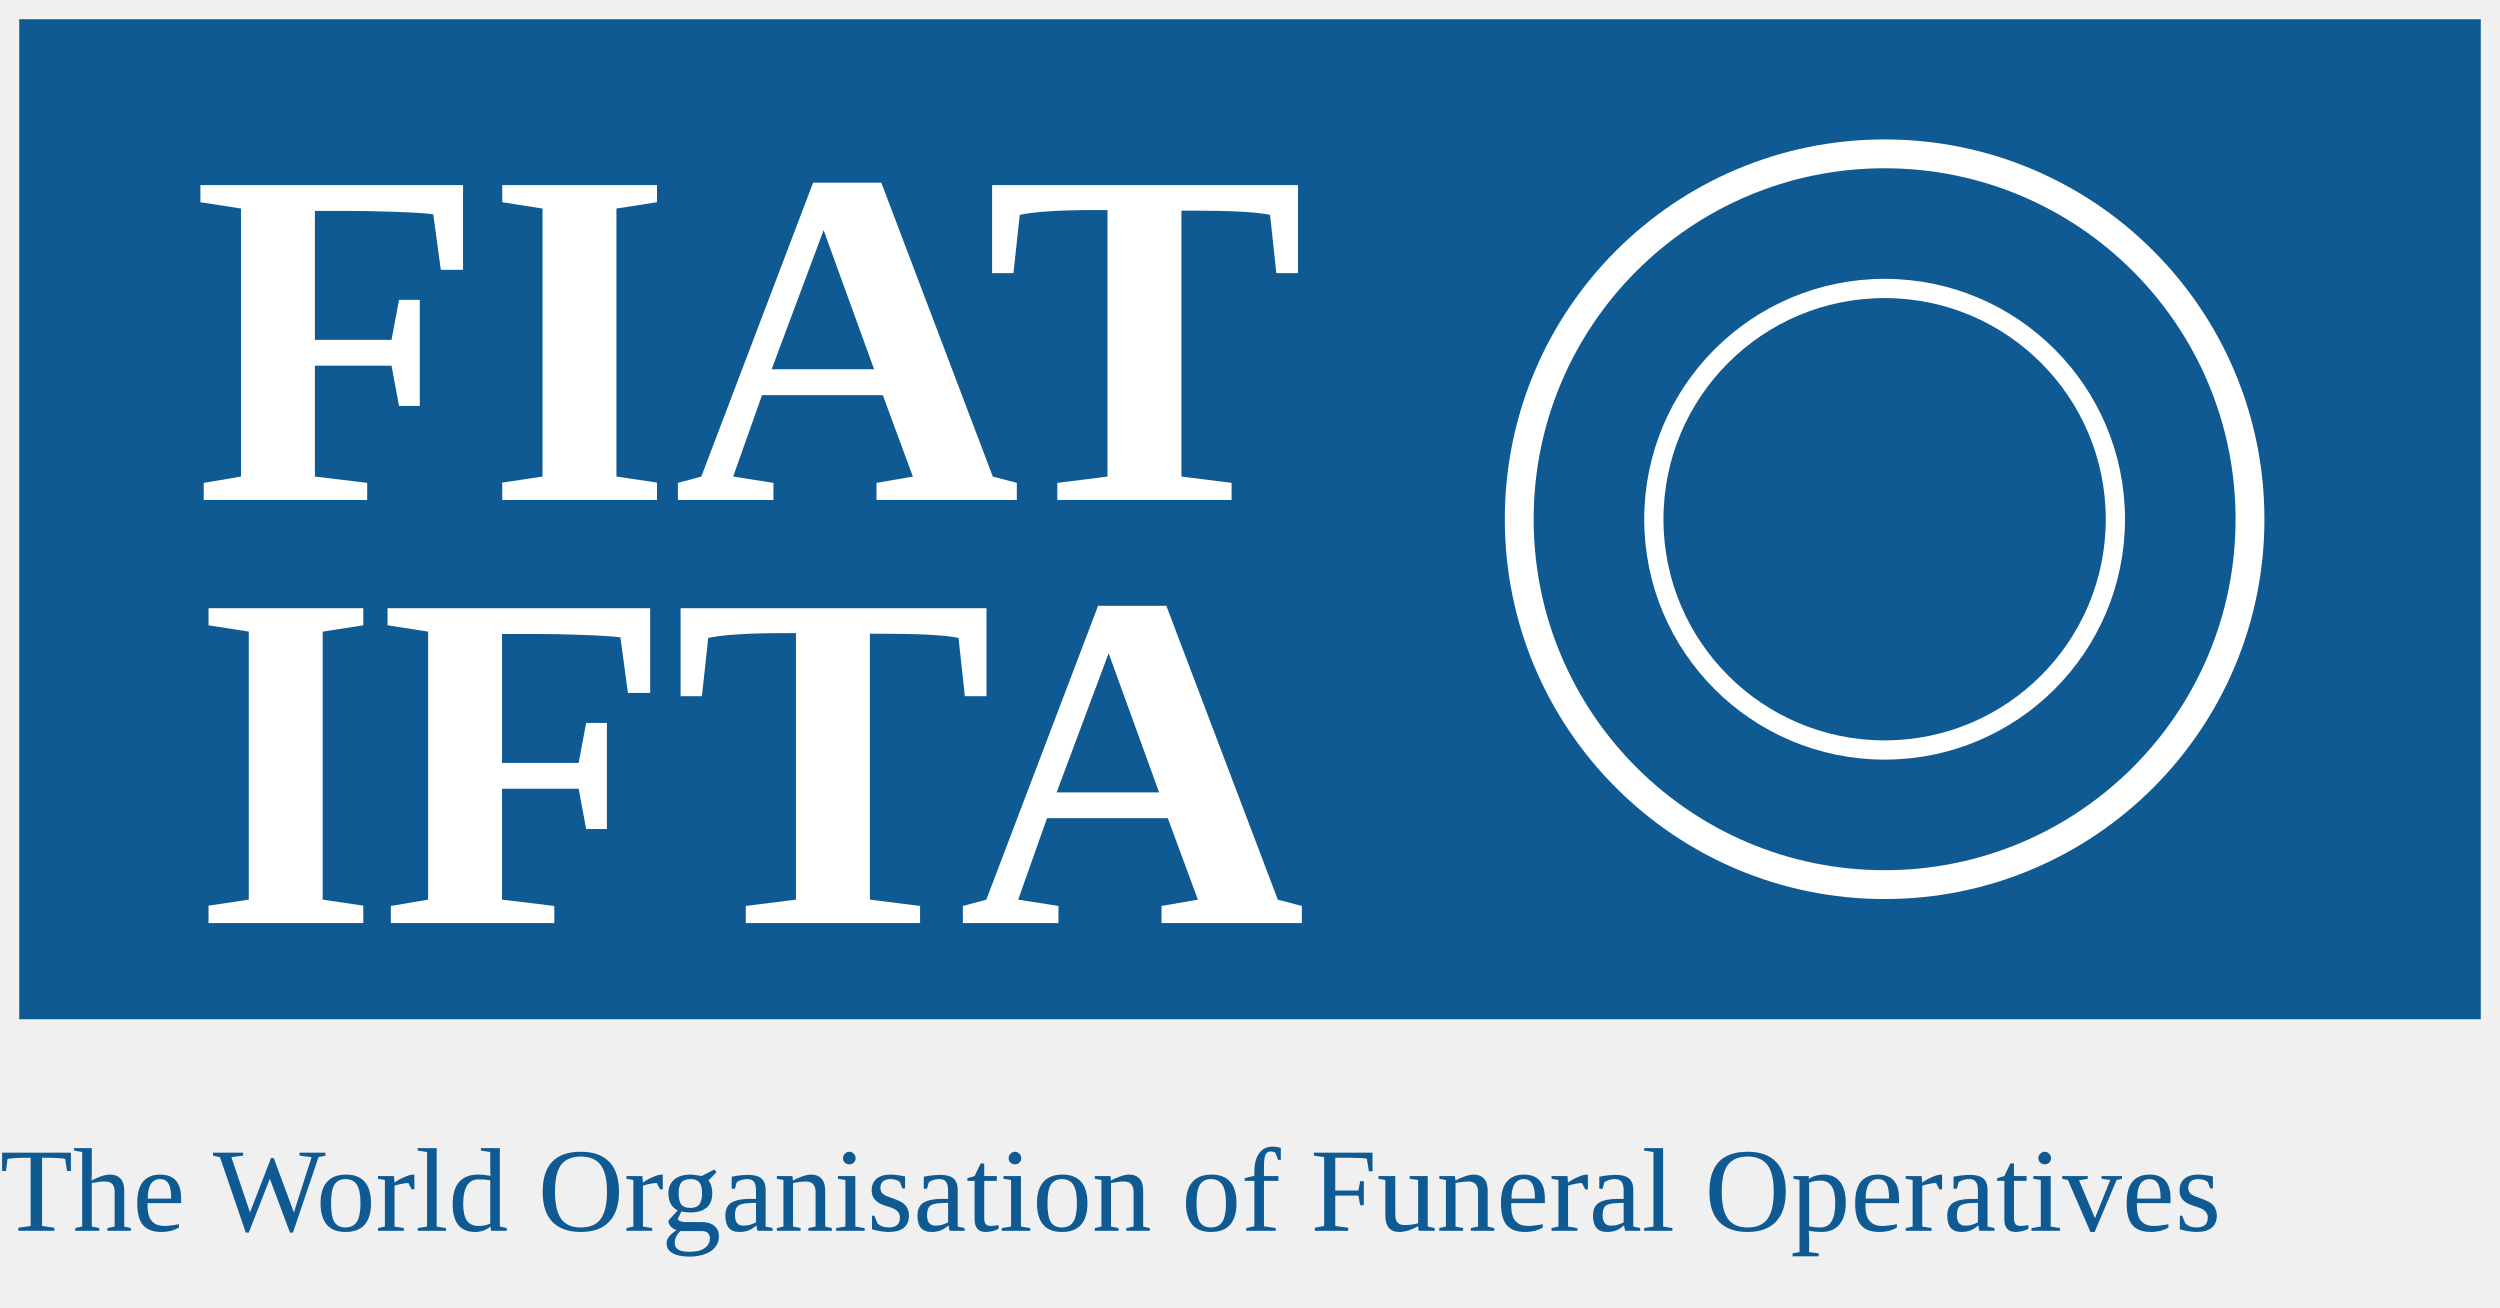
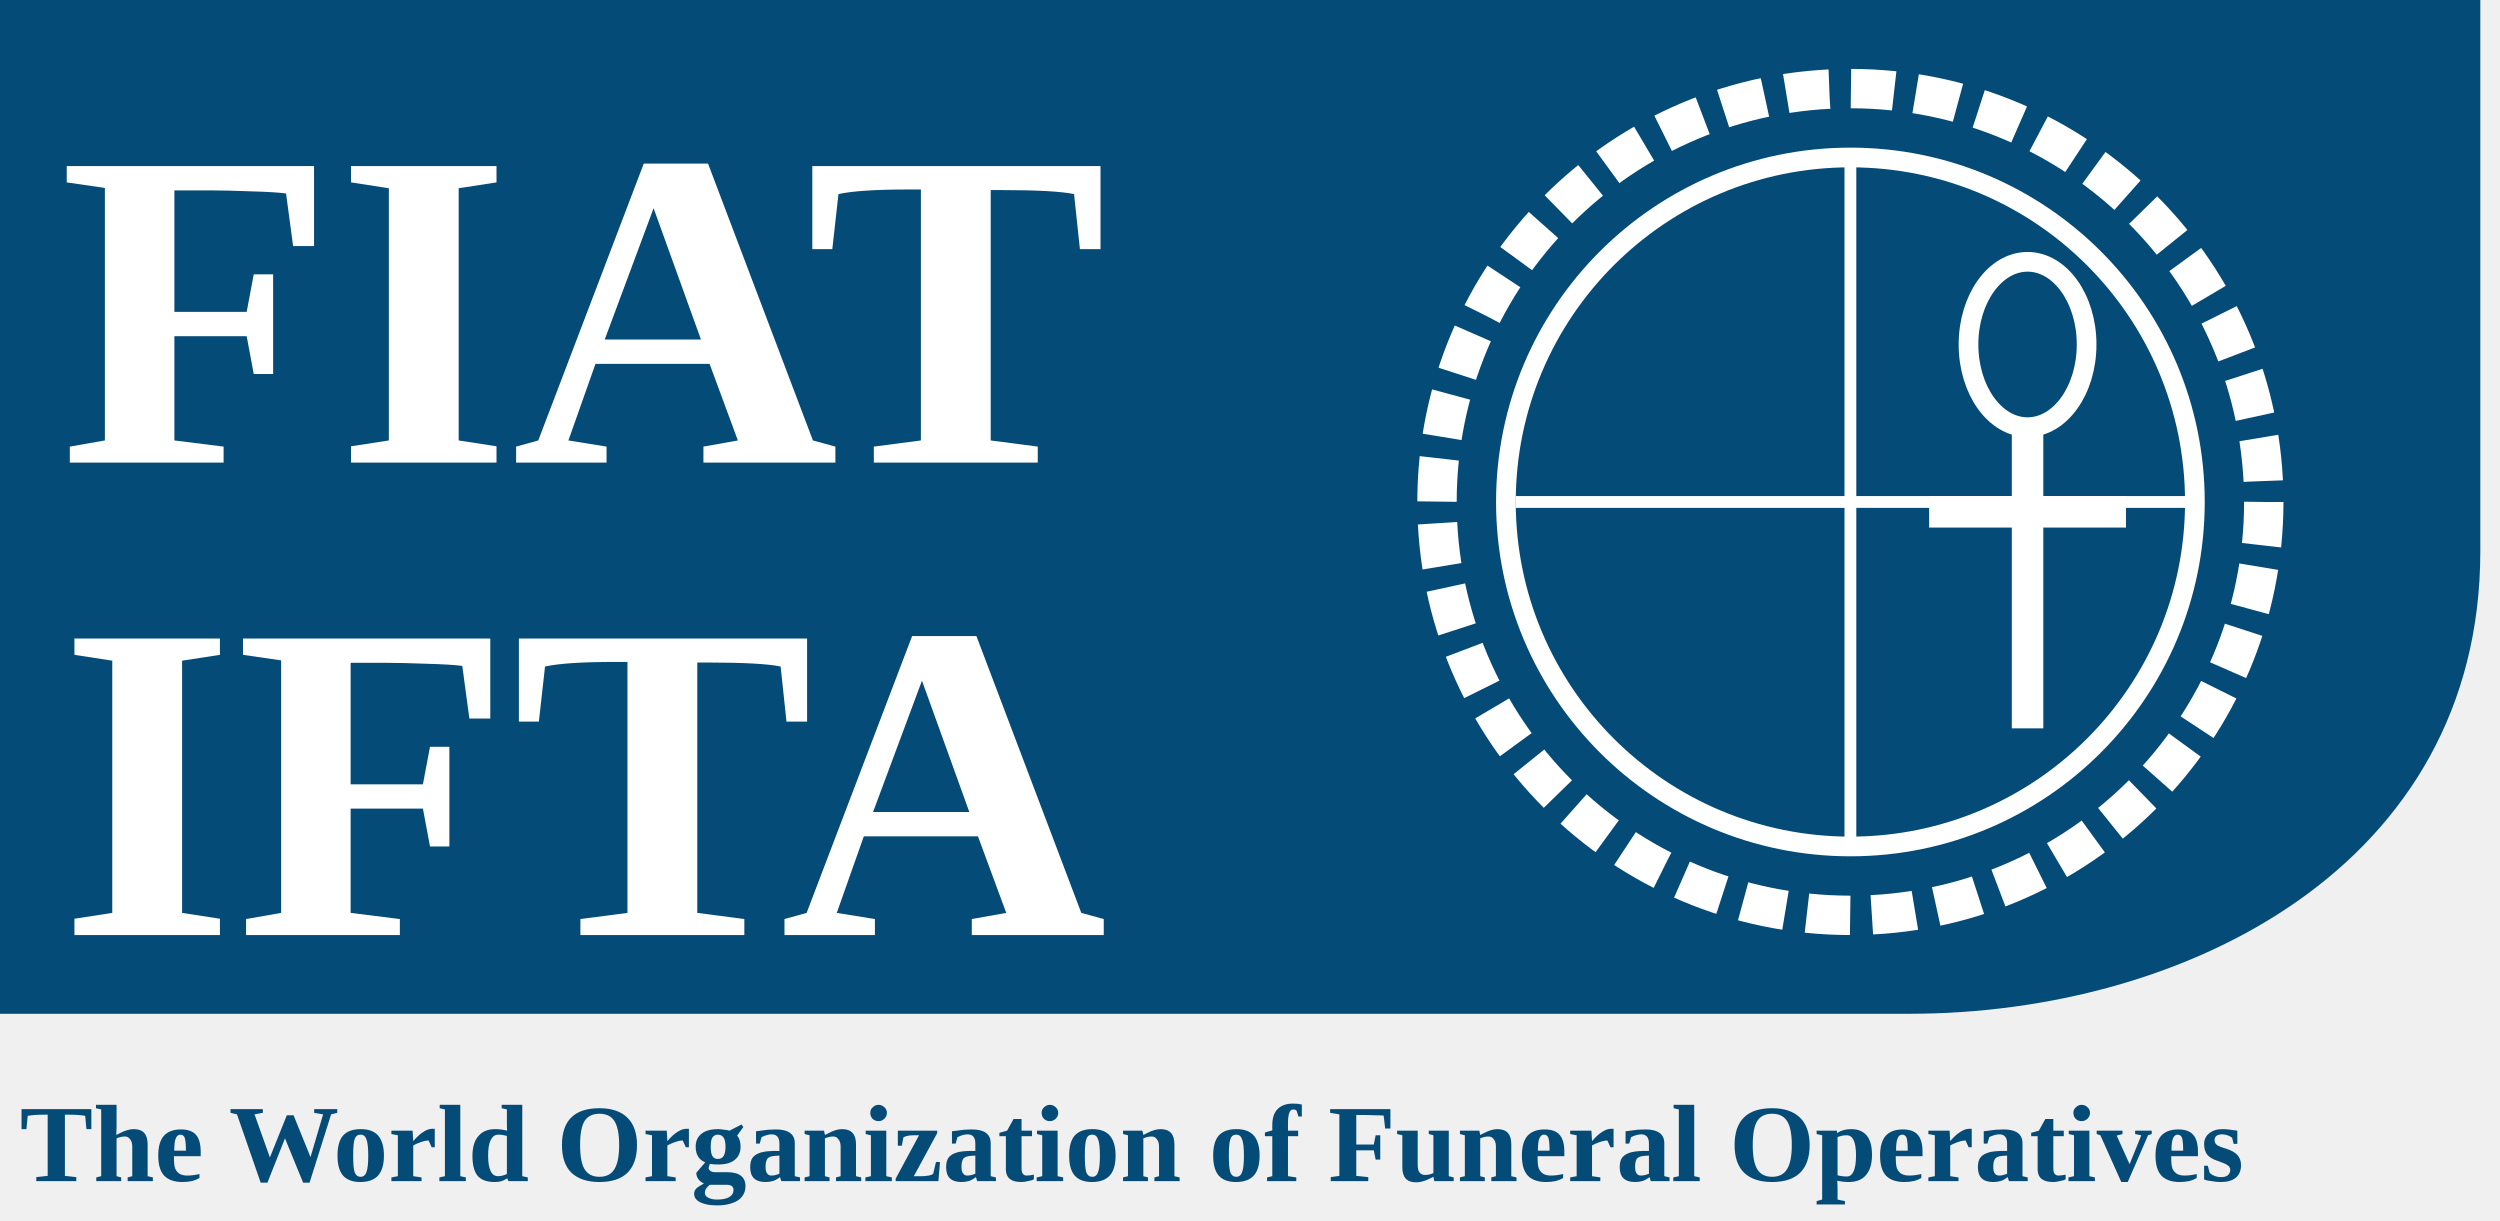
- <svg xmlns="http://www.w3.org/2000/svg" width="130" height="68" viewBox="0 0 130 68" role="img" aria-label="FIAT-IFTA">
-   <rect x="1" y="1" width="128" height="52" fill="#0f5a93" />
-   <text x="10" y="26" font-family="Georgia, 'Times New Roman', serif" font-size="25" font-weight="700" fill="#ffffff">FIAT</text>
-   <text x="10" y="48" font-family="Georgia, 'Times New Roman', serif" font-size="25" font-weight="700" fill="#ffffff">IFTA</text>
-   <circle cx="98" cy="27" r="19" fill="none" stroke="#ffffff" stroke-width="1.5" />
-   <circle cx="98" cy="27" r="12" fill="none" stroke="#ffffff" stroke-width="1" />
-   <text x="0" y="64" font-family="Georgia, 'Times New Roman', serif" font-size="6.2" fill="#0f5a93">The World Organisation of Funeral Operatives</text>
+ <svg xmlns="http://www.w3.org/2000/svg" width="127" height="62" viewBox="0 0 127 62" role="img" aria-label="FIAT-IFTA">
+   <path d="M0 0H126V28C126 44 111 51.500 97 51.500H0Z" fill="#054b78" />
+   <g font-family="Georgia, 'Times New Roman', serif" font-weight="700" fill="#ffffff">
+     <text x="3" y="23.500" font-size="23" textLength="64" lengthAdjust="spacingAndGlyphs">FIAT</text>
+     <text x="3" y="47.500" font-size="23" textLength="64" lengthAdjust="spacingAndGlyphs">IFTA</text>
+   </g>
+   <g fill="none" stroke="#ffffff" stroke-width="1">
+     <circle cx="94" cy="25.500" r="21" stroke-width="2" stroke-dasharray="2.200 1.100" />
+     <circle cx="94" cy="25.500" r="17.500" />
+     <path d="M94 8V43M77 25.500H111" stroke-width="0.600" />
+     <ellipse cx="103" cy="17.500" rx="3" ry="4.200" />
+     <path d="M103 21.700V37M98 26H108" stroke-width="1.600" />
+   </g>
+   <text x="1" y="60" font-family="Georgia, 'Times New Roman', serif" font-weight="700" font-size="5.600" fill="#054b78" textLength="124" lengthAdjust="spacingAndGlyphs">The World Organization of Funeral Operatives</text>
</svg>
